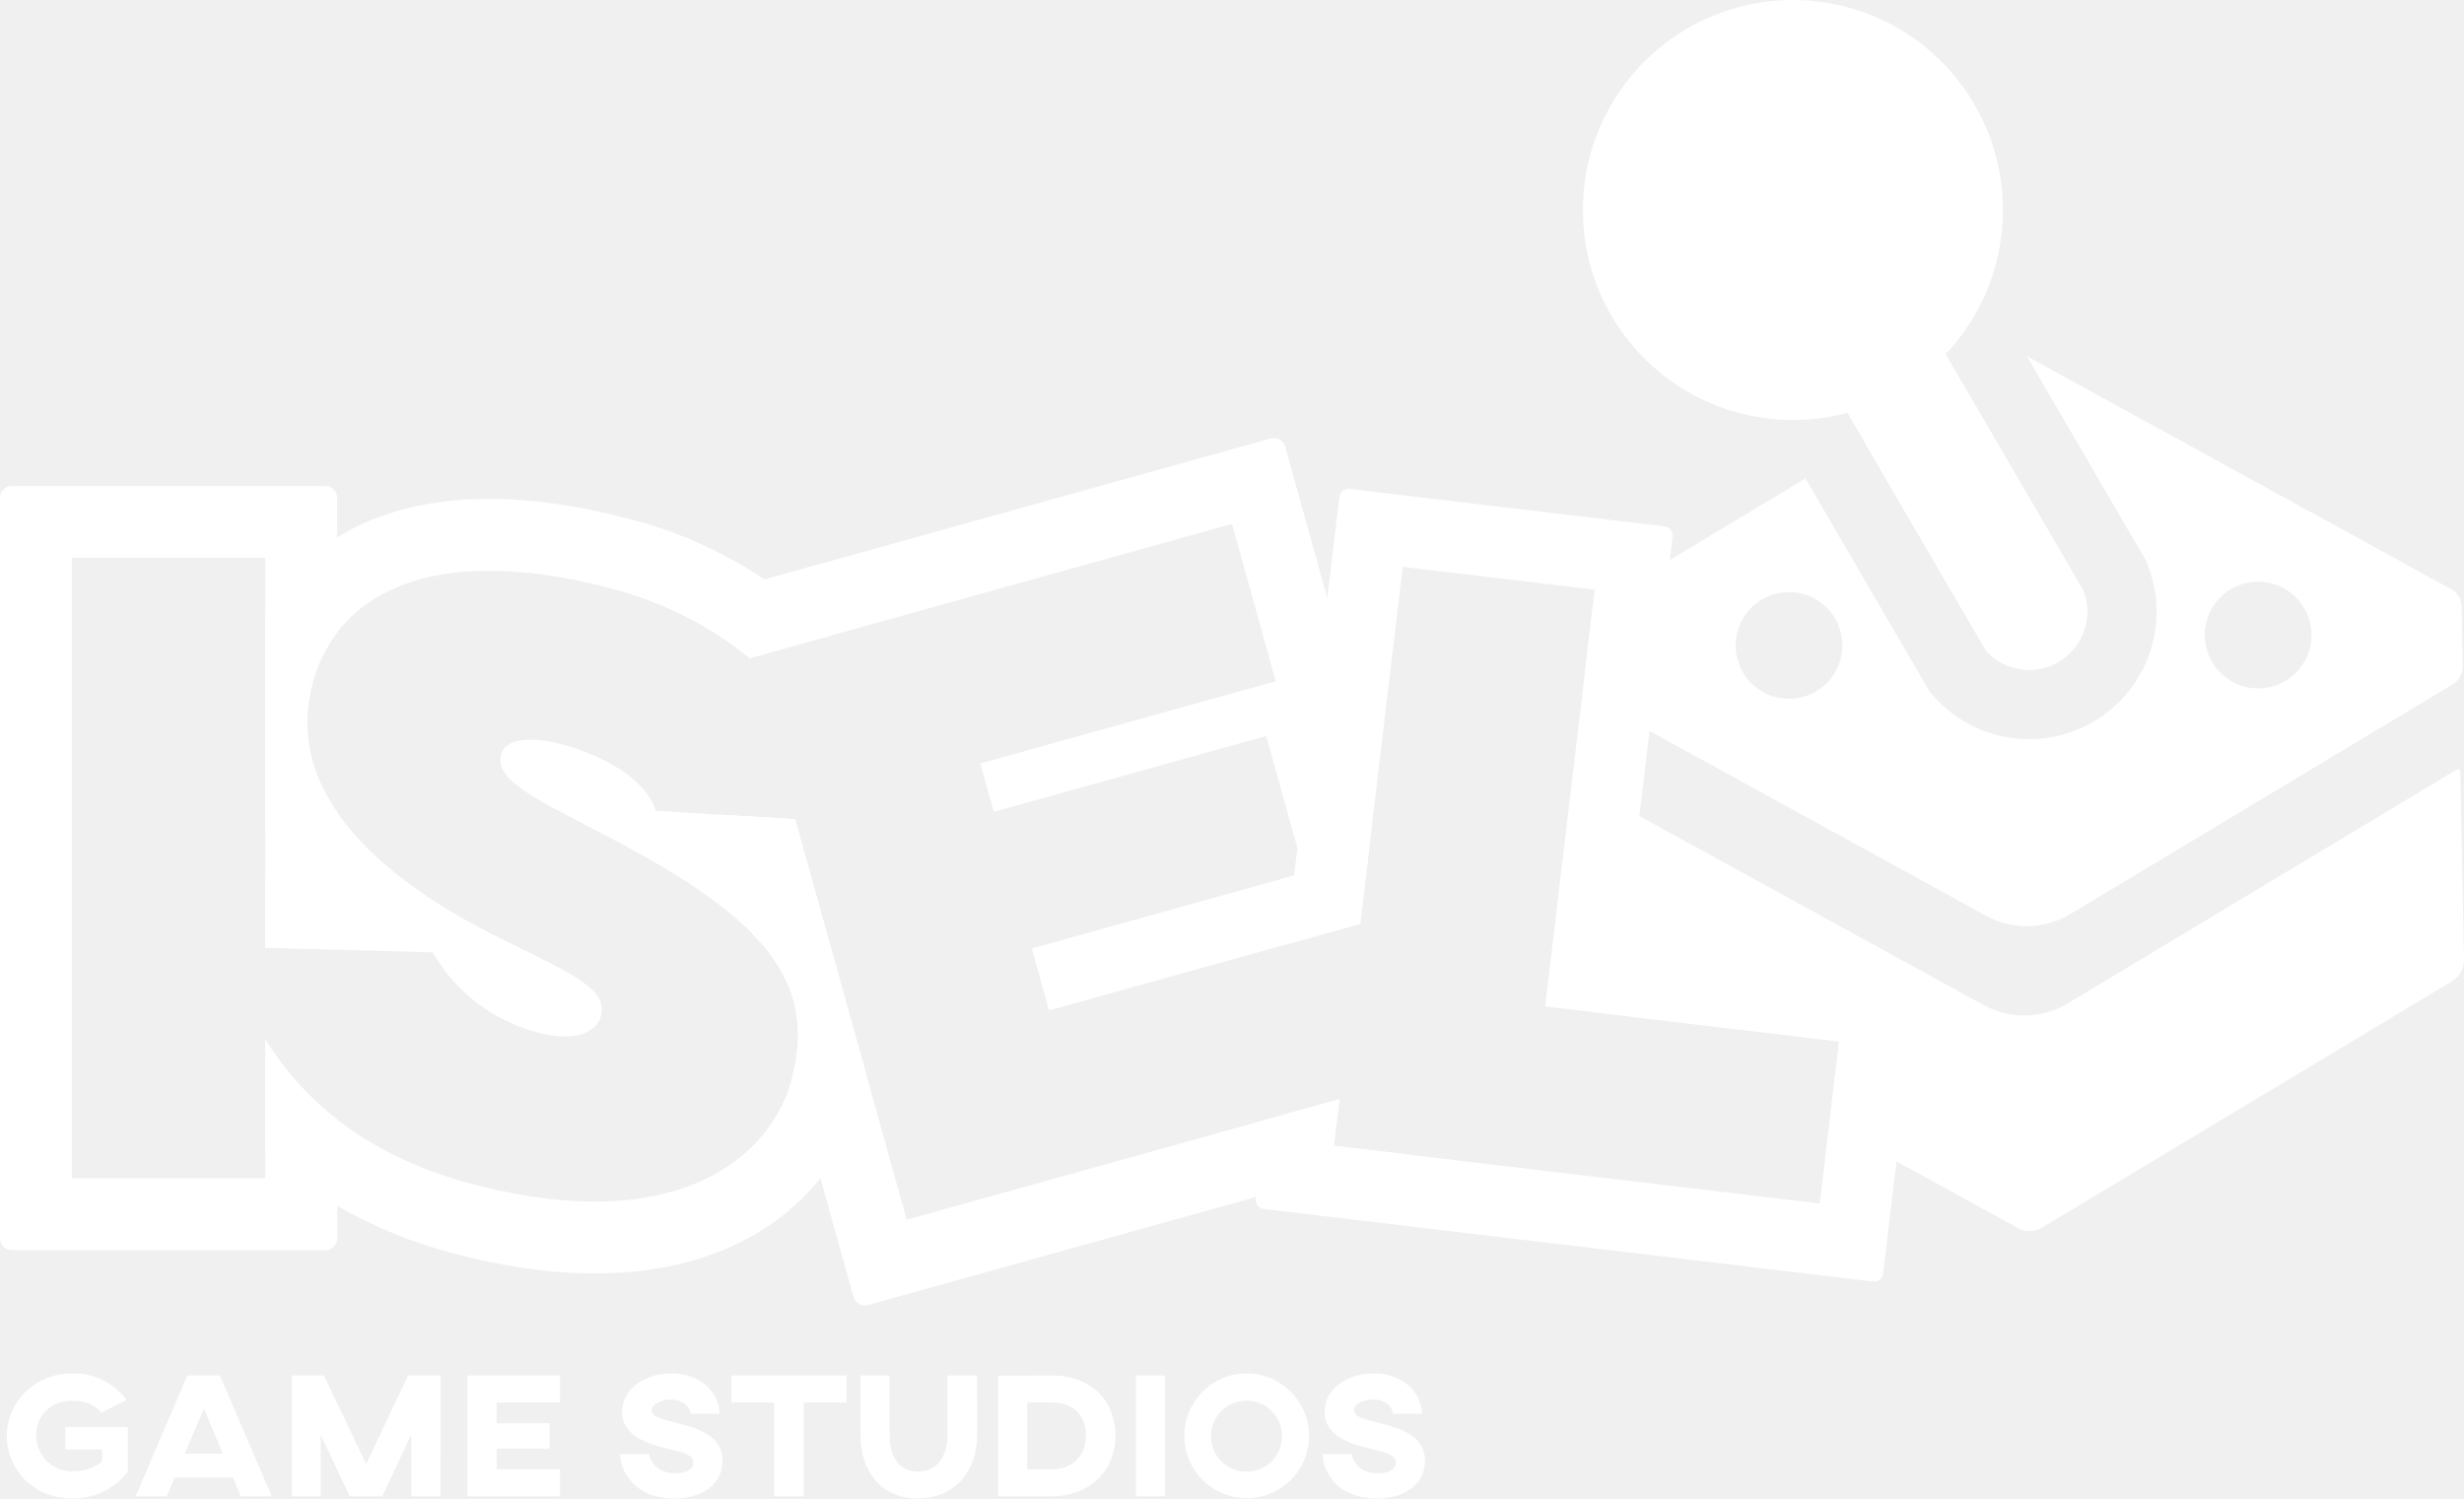
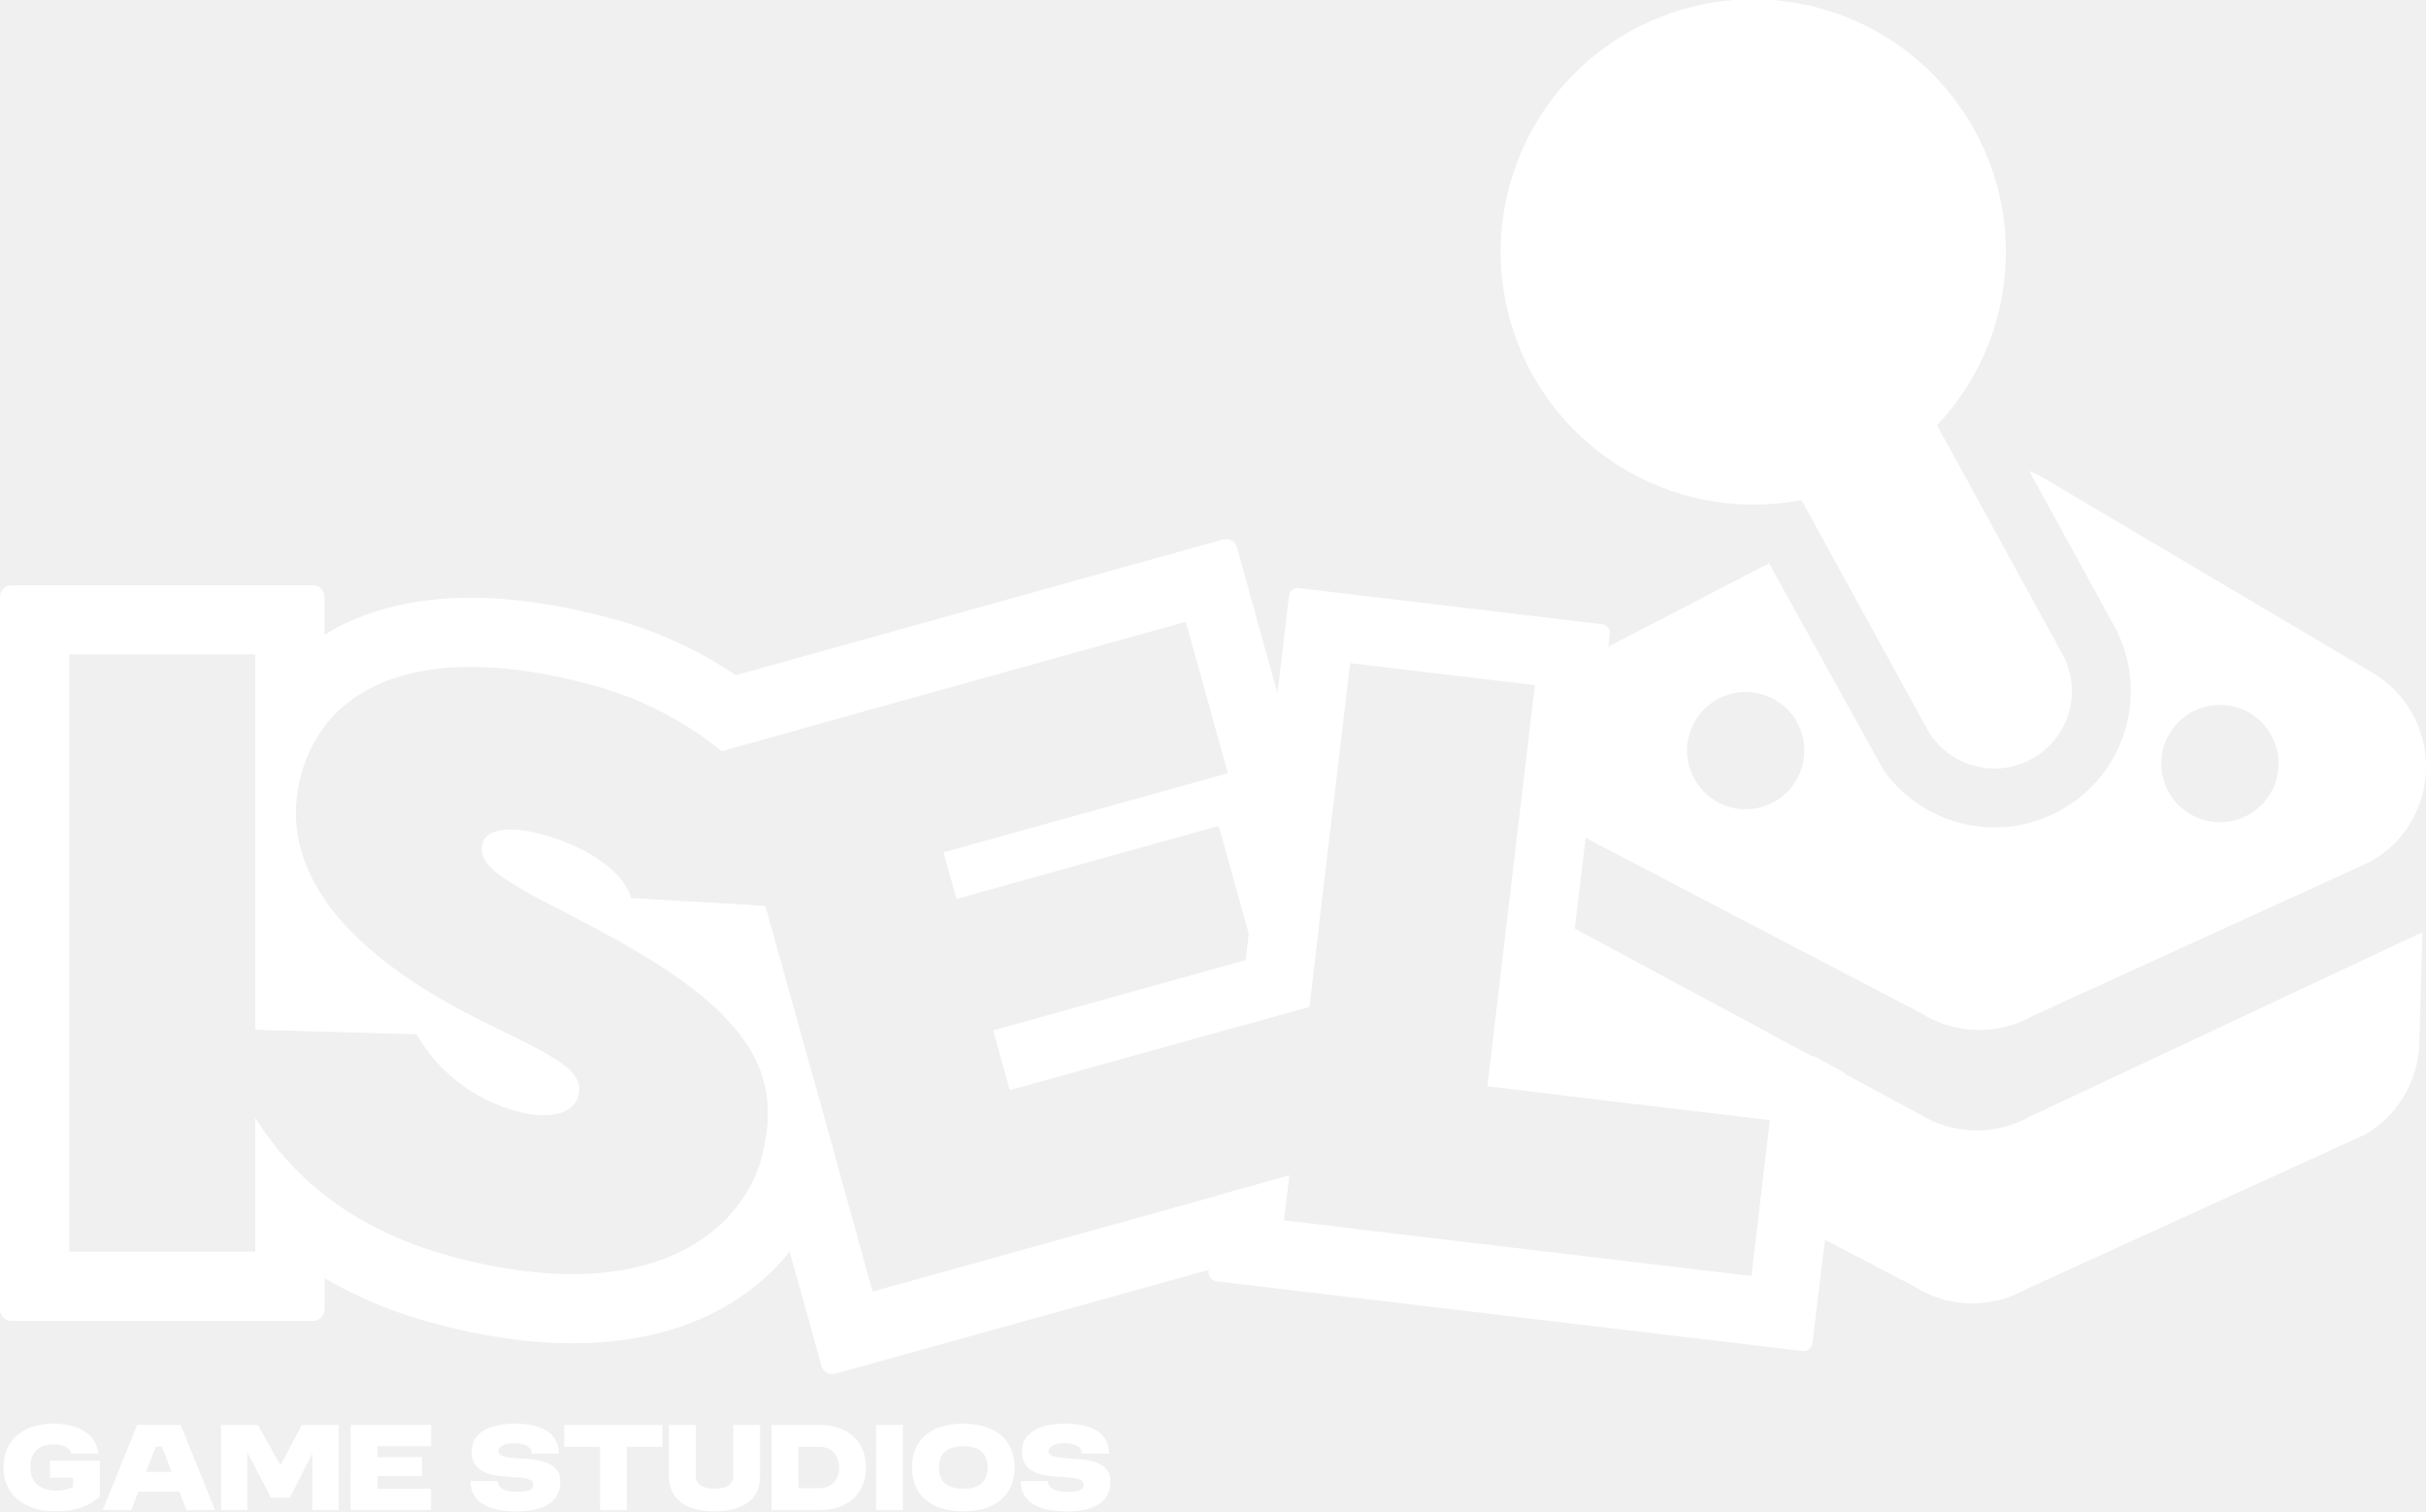
- <svg xmlns="http://www.w3.org/2000/svg" id="Layer_1" data-name="Layer 1" viewBox="0 0 1444.4 878.5">
+ <svg xmlns="http://www.w3.org/2000/svg" viewBox="0 0 934.33 582">
  <defs>
-     <style>.cls-1{fill:#fff;}.cls-2{isolation:isolate;}</style>
+     <style>.cls-1{fill:#fff;}</style>
  </defs>
-   <path class="cls-1" d="M1444.91,562.75a14.1,14.1,0,0,1-6.81,12.34l-240.57,144.6a14.08,14.08,0,0,1-14,.27l-71.27-39.12-39.41-21.63h0l5.8-48.7L958,596.16h0l-20-11a14.09,14.09,0,0,1-7.3-12.07l-2.16-110.58a1.3,1.3,0,0,1,1.27-1.33,1.27,1.27,0,0,1,.66.16l31.09,17.08,201.79,110.79a49.41,49.41,0,0,0,49.27-1l228.13-137.13a1.3,1.3,0,0,1,1.8.4,1.27,1.27,0,0,1,.2.69Z" transform="translate(-0.51 0.02)" />
-   <path class="cls-1" d="M1157.47,369l-63.75-109.46,54.58-32.79,2.86-1.72,65,111.65,5.6,9.56a34.12,34.12,0,0,1-56.89,35.42Z" transform="translate(-0.51 0.02)" />
-   <path class="cls-1" d="M1443.59,355.57a11.87,11.87,0,0,0-6.16-10.16L1189.17,209.09c-.13-.08-.29-.16-.45-.24l62.55,107.39,7.26,12.36,1.19,3.12a74.73,74.73,0,0,1-124.62,77.57l-3-3.23-9.74-16.57-63.46-109-79.48,47.76L935.1,354.89c-.32.19-.62.4-.92.62l-4.44,37.27.12,8.28A11.88,11.88,0,0,0,936,411.24l31.47,17.27,197.34,108.36a49.42,49.42,0,0,0,49.25-1l224.29-134.74a11.83,11.83,0,0,0,5.74-10.41Zm-393.75,54.05a31.28,31.28,0,1,1,30.66-31.89A31.28,31.28,0,0,1,1049.84,409.62Zm275-6.07a31.29,31.29,0,1,1,30.67-31.9,31.29,31.29,0,0,1-30.67,31.9h0Z" transform="translate(-0.51 0.02)" />
-   <path class="cls-1" d="M1224.06,358.78a34.12,34.12,0,0,1-59.15,22.92l-7.44-12.7-63.75-109.46L1083.48,242l-18.19-31.25,58.32-33L1141,207.58,1151.16,225l65,111.65,5.6,9.56A34,34,0,0,1,1224.06,358.78Z" transform="translate(-0.51 0.02)" />
-   <path class="cls-1" d="M1174.6,124a123,123,0,0,1-123.81,122.18h-.19a112.17,112.17,0,0,1-12.09-.68A123.1,123.1,0,1,1,1174.6,124Z" transform="translate(-0.51 0.02)" />
-   <path class="cls-1" d="M191.17,284.89H7.51a7,7,0,0,0-7,7v434a7,7,0,0,0,7,7H191.17a7,7,0,0,0,7-7h0V656.31A177.65,177.65,0,0,1,156,609.38v81.31H42.66V327H156V555.52l42.16,1.19V476.2c-14.76-21.48-22.16-46.7-14.49-75.46a85.15,85.15,0,0,1,14.49-30V291.9a7,7,0,0,0-7-7Z" transform="translate(-0.51 0.02)" />
-   <path class="cls-1" d="M440.28,385.73l.12.39A205.13,205.13,0,0,0,392,356.47,222.47,222.47,0,0,0,360,345.29c-81.56-21.79-135.75-8.78-161.86,25.45a85.15,85.15,0,0,0-14.49,30c-7.67,28.76-.27,54,14.49,75.46,24.26,35.32,68.36,60.55,97.82,74.94,44.32,21.61,60.81,29.54,56.74,44.73-2.9,10.9-17.89,14.52-36.68,9.5-17.8-4.75-44.34-16.84-61.85-47.08l-56-1.58-42.16-1.19V513.37l3.31.09a7,7,0,0,0,5.86-11.08,155,155,0,0,1-9.17-14.44V358.14a122.09,122.09,0,0,1,38.49-40.81c1.21-.8,2.44-1.58,3.67-2.34,24.26-15,54.2-22.53,89.12-22.53,25.37,0,53.5,4.07,83.63,12.11a255.77,255.77,0,0,1,77.69,35.09,235.92,235.92,0,0,1,39,32.91Z" transform="translate(-0.51 0.02)" />
-   <path class="cls-1" d="M508.36,630q-1.2,6.81-3.1,13.9a128,128,0,0,1-23.77,46.77c-25,31.29-67.8,55.83-132.37,55.83-25.74,0-53.94-4-83.79-12a270.45,270.45,0,0,1-67.11-27.61,231.66,231.66,0,0,1-42.16-31.52v-66a177.65,177.65,0,0,0,42.16,46.93c19.95,15.55,45.44,28.79,78,37.5,122.14,32.64,176.49-16.56,188.29-60.74.15-.57.29-1.13.42-1.7,8.18-32.18,1.87-58.24-23.4-84-16.79-17.13-41.94-34.13-76.8-52.74-46.53-24.85-74.79-36-70.4-52.36,2.78-10.46,19.82-10.09,35.84-5.82,23,6.15,48.91,19.8,54.77,38.9l37.16,2.22,44.49,2.67Z" transform="translate(-0.51 0.02)" />
-   <path class="cls-1" d="M803.83,491.66l-5.94,49.9-43.42,12.09h0l-139,38.69L605.36,556l153.9-42.86,1.87-15.69-18.38-66L583.07,475.9l-7.89-28.35,173.18-48.21L722.7,307.11,487.6,372.57l-47.32,13.16.12.39A205.13,205.13,0,0,0,392,356.47a6.92,6.92,0,0,1,3.16-1.91l53.49-14.9,296.62-82.58a7,7,0,0,1,8.63,4.86h0l24.73,88.83,19.8,71.11a7,7,0,0,1-4.86,8.62h0a7,7,0,0,0-5.12,6.73,6.69,6.69,0,0,0,.26,1.89l14,50.08A7,7,0,0,0,803.83,491.66Z" transform="translate(-0.51 0.02)" />
-   <path class="cls-1" d="M826.05,676.85l-89.2,24.84L509.41,765a7,7,0,0,1-8.62-4.86v0l-19.33-69.42-16.52-59.35c8.18-32.18,1.87-58.24-23.4-84l-19.43-69.8,44.49,2.67L508.36,630,532,715l210.28-58.53,43.44-12.09-3.26,27.3Z" transform="translate(-0.51 0.02)" />
-   <path class="cls-1" d="M1124.36,579.3l-12.09,101.54-7.91,65.74a5.31,5.31,0,0,1-5.87,4.66h0L741.36,708.74a5.33,5.33,0,0,1-4.67-5.92h0l.13-1.13,5.38-45.25,43.44-12.09-3.26,27.3,43.64,5.2h0l241.23,28.7,5.51-46.34h0l5.8-48.7L957.92,596.16h0L906.29,590l23.46-197.19,4.44-37.27,1.17-9.85L822.8,332.29l-19,159.38-5.94,49.9-43.42,12.09,4.81-40.5,1.87-15.69,17.45-146.68,7.09-59.54a5.31,5.31,0,0,1,5.91-4.66h0l184.8,22A5.32,5.32,0,0,1,981,314.5h0l-1.63,13.78L967.46,428.55l-5.94,49.91-8.29,69.78a5.32,5.32,0,0,0,4.64,5.92h0l161.73,19.24a5.34,5.34,0,0,1,4.75,5.89Z" transform="translate(-0.51 0.02)" />
-   <path class="cls-1" d="M899.36,648.6" transform="translate(-0.51 0.02)" />
-   <g class="cls-2">
-     <g class="cls-2">
-       <path class="cls-1" d="M74.72,820.64l-14.79,7.5c-3.55-4.48-9.07-7-17.2-7-12.4,0-21,8.65-21,20.43a20.89,20.89,0,0,0,21.26,20.95c7.61,0,13.65-2.4,17.4-5.94v-6.88H38.77V836.59H75.45v26.26c-.52,1-11.67,15.63-32.41,15.63-23.45,0-38.56-17.61-38.56-36.68,0-19.7,16.16-36.69,38.46-36.69A38.94,38.94,0,0,1,74.72,820.64Z" transform="translate(-0.51 0.02)" />
-     </g>
-     <g class="cls-2">
-       <path class="cls-1" d="M137.05,866.18H102.87l-4.69,11.05H80l30.33-70.87h19.07l30.43,70.87H141.63Zm-5.94-14-11.05-26.47-11.25,26.47Z" transform="translate(-0.51 0.02)" />
-       <path class="cls-1" d="M258.78,877.23h-17.2V841.07l-17,36.16H205.52l-17-36.16v36.16H171.44V806.36h19l24.7,52,24.59-52h19.08Z" transform="translate(-0.51 0.02)" />
-       <path class="cls-1" d="M328.81,806.36V822.2h-37.2v12.2h31.05v14.8H291.61v12.19h37.2v15.84H274.52V806.36Z" transform="translate(-0.51 0.02)" />
-     </g>
-     <g class="cls-2">
-       <path class="cls-1" d="M422.3,828.77h-17c0-3.55-4.17-8.34-11.47-8.34-5.1,0-11.36,2.29-11.36,6.36,0,3.44,4.69,4.79,14.7,7.4,11.15,2.92,26.88,6.67,26.88,22.3,0,13.55-11.88,22-28.45,22-22.19,0-31.47-15-31.47-26.05h17s1.35,11.25,15.42,11.25c7.61,0,10.42-3.23,10.42-6.25,0-4.48-5.94-6-12.5-7.61-10.63-2.5-29.29-6.46-29.29-22.2,0-12.92,12.72-22.51,28.87-22.51C412.51,805.11,422.3,817.72,422.3,828.77Z" transform="translate(-0.51 0.02)" />
-     </g>
-     <g class="cls-2">
-       <path class="cls-1" d="M496.81,822.2H471.7v55H454.4v-55H429.28V806.36h67.53Z" transform="translate(-0.51 0.02)" />
-       <path class="cls-1" d="M573.31,840.86c0,23.45-14.8,37.62-34.6,37.62-20.11,0-33.77-14.17-33.77-37.62v-34.5H522v34.5c0,13.65,5.83,21.78,16.67,21.78,10.63,0,17.3-8.13,17.3-21.78v-34.5h17.3Z" transform="translate(-0.51 0.02)" />
-       <path class="cls-1" d="M654.39,841.69c0,20.64-15.32,35.54-37.41,35.54H585.61V806.47l31.37-.11C640.32,806.26,654.39,821.27,654.39,841.69Zm-51.69,19.7H617c11.88,0,20.11-7.82,20.11-19.7,0-12.71-8-19.49-20.11-19.49H602.7Z" transform="translate(-0.51 0.02)" />
-       <path class="cls-1" d="M683.47,877.23H666.38V806.36h17.09Z" transform="translate(-0.51 0.02)" />
-       <path class="cls-1" d="M767.89,841.8a36.58,36.58,0,1,1-36.58-36.69A36.72,36.72,0,0,1,767.89,841.8Zm-57.53,0a20.85,20.85,0,1,0,20.95-20.74A20.86,20.86,0,0,0,710.36,841.8Z" transform="translate(-0.51 0.02)" />
-       <path class="cls-1" d="M834.07,828.77h-17c0-3.55-4.17-8.34-11.46-8.34-5.11,0-11.36,2.29-11.36,6.36,0,3.44,4.69,4.79,14.69,7.4,11.15,2.92,26.89,6.67,26.89,22.3,0,13.55-11.88,22-28.45,22-22.2,0-31.48-15-31.48-26.05h17s1.36,11.25,15.43,11.25c7.6,0,10.42-3.23,10.42-6.25,0-4.48-5.94-6-12.51-7.61-10.63-2.5-29.28-6.46-29.28-22.2,0-12.92,12.71-22.51,28.86-22.51C824.27,805.11,834.07,817.72,834.07,828.77Z" transform="translate(-0.51 0.02)" />
+   <g id="Layer_2" data-name="Layer 2">
+     <g id="Layer_1-2" data-name="Layer 1">
+       <path class="cls-1" d="M913.8,259.12,787.23,184.19a42.91,42.91,0,0,0-5.73-2.83l32.67,59.56a52.47,52.47,0,0,1-88.73,55.69l-5.77-10.41-38.38-69.27-65.77,34.12a41.87,41.87,0,0,0-3.28,72.44l127.4,66.57a41.85,41.85,0,0,0,43.21,1.15l130.26-59.46a41.84,41.84,0,0,0,21.2-35.27v-.19A41.85,41.85,0,0,0,913.8,259.12ZM671.7,311.63a22.58,22.58,0,1,1,23.2-22A22.58,22.58,0,0,1,671.7,311.63Zm182.64,5a22.59,22.59,0,1,1,23.2-22A22.59,22.59,0,0,1,854.34,316.64Z" />
+       <path class="cls-1" d="M932.94,359l-1.18,42.79a41.82,41.82,0,0,1-21.21,35.27L780.29,496.48a41.83,41.83,0,0,1-43.2-1.15l-34.27-17.91-25.06-13.1.16-1.3.11-.91.19-1.63,3.48-29.18L610,422.77h0l-4.53-.54-4-.48a41.84,41.84,0,0,1-11-29.42l1.16-42.69,15,8.05,91,48.94,12.92,6.95,28.2,15.17a41.88,41.88,0,0,0,43.13,1.18Z" />
+       <path class="cls-1" d="M796,276.76a29.79,29.79,0,0,1-33.86,18.58h0a29.73,29.73,0,0,1-20.09-14.84l-20.79-37.88h0l-16.13-29.38-3.69-6.74-7.65-13.94a97.23,97.23,0,0,1-21.15,1.72c-1.3,0-2.59-.09-3.87-.18A97.29,97.29,0,1,1,746,163.8l8.81,16,2.52,4.59L773.52,214l20.77,37.87A29.7,29.7,0,0,1,796,276.76Z" />
+       <path class="cls-1" d="M120.56,225.4H4.43A4.43,4.43,0,0,0,0,229.83V504.27a4.42,4.42,0,0,0,4.43,4.42H120.56a4.42,4.42,0,0,0,4.43-4.42h0v-44a112.42,112.42,0,0,1-26.67-29.68V482H26.65V252H98.32v144.5l26.66.76V346.38c-9.33-13.59-14-29.54-9.16-47.72a54,54,0,0,1,9.16-19V229.83a4.42,4.42,0,0,0-4.42-4.42Z" />
+       <path class="cls-1" d="M278.09,289.17l.07.24a130.18,130.18,0,0,0-30.6-18.75,140.58,140.58,0,0,0-20.24-7.06C175.75,249.82,141.48,258,125,279.69a53.78,53.78,0,0,0-9.16,19c-4.85,18.18-.17,34.15,9.16,47.72,15.34,22.33,43.23,38.28,61.86,47.38,28,13.67,38.45,18.68,35.88,28.29-1.84,6.89-11.32,9.18-23.2,6a63.46,63.46,0,0,1-39.11-29.78l-35.41-1-26.66-.76V369.88l2.09.06a4.43,4.43,0,0,0,3.71-7,96.38,96.38,0,0,1-5.8-9.13V271.72a77.26,77.26,0,0,1,24.34-25.81c.76-.5,1.54-1,2.32-1.47,15.34-9.49,34.27-14.25,56.35-14.25,16,0,33.83,2.57,52.89,7.66A161.4,161.4,0,0,1,283.35,260,148.64,148.64,0,0,1,308,280.85Z" />
+       <path class="cls-1" d="M321.14,443.63q-.76,4.31-2,8.79a81,81,0,0,1-15,29.57c-15.8,19.79-42.87,35.31-83.7,35.31-16.28,0-34.11-2.53-53-7.59A171.13,171.13,0,0,1,125,492.25a146.91,146.91,0,0,1-26.66-19.93V430.58A112.23,112.23,0,0,0,125,460.26c12.62,9.83,28.73,18.21,49.32,23.71C251.58,504.61,286,473.5,293.41,445.56c.09-.36.18-.71.26-1.07,5.18-20.35,1.19-36.83-14.79-53.12-10.62-10.83-26.52-21.58-48.57-33.35-29.42-15.71-47.29-22.76-44.51-33.11,1.75-6.61,12.53-6.38,22.66-3.68,14.54,3.89,30.93,12.52,34.63,24.6l23.5,1.41,28.13,1.68Z" />
+       <path class="cls-1" d="M508,356.15l-3.75,31.56-27.46,7.64h0l-87.89,24.47-6.4-23,97.32-27.11,1.18-9.92-11.62-41.73-101,28.11-5-17.93L472.9,297.77l-16.23-58.32L308,280.85l-29.92,8.32.07.24a130.18,130.18,0,0,0-30.6-18.75,4.35,4.35,0,0,1,2-1.2L283.38,260l187.56-52.22a4.42,4.42,0,0,1,5.46,3.07h0L492,267.06l12.52,45a4.43,4.43,0,0,1-3.07,5.45h0a4.43,4.43,0,0,0-3.08,5.45l8.86,31.67A4.44,4.44,0,0,0,508,356.15Z" />
+       <path class="cls-1" d="M522,473.26,465.62,489,321.8,529a4.43,4.43,0,0,1-5.45-3.08h0L304.13,482,293.68,444.5c5.17-20.35,1.18-36.83-14.8-53.12L266.6,347.24l28.13,1.69,26.41,94.7,14.94,53.75,133-37,27.47-7.65L494.46,470Z" />
+       <path class="cls-1" d="M710.47,413.22l0,.36-7,58.75h0l-.22,1.9-.19,1.54-.19,1.64L698,517.34a3.35,3.35,0,0,1-3.71,2.95L468.47,493.42a3.38,3.38,0,0,1-3-3.74l.08-.72,3.4-28.62,27.47-7.64L494.41,470l27.6,3.28L674.54,491.4l3.22-27.08.16-1.3.11-.91.19-1.63,3.48-29.18L610,422.77h0l-4.53-.54-4-.48-2.87-.34-25.75-3.08L585.4,312.1,587.32,296l.28-2.36,2.07-17.41.73-6.16.74-6.23-2.67-.31L520,255.38,508,356.16l-3.75,31.56-27.45,7.64,3-25.61,1.18-9.93,11-92.75,4.48-37.65a3.37,3.37,0,0,1,3.73-2.95h0L613.6,240l3.48.41a3.37,3.37,0,0,1,2.93,3.73l-.9,7.57-.13,1.15-7.54,63.41-.5,4.15-2,16.78-1.26,10.63-1,8.17-.2,1.71L605,370.81l-2.51,21.13a3.36,3.36,0,0,0,2.93,3.74l92.13,10.95,1.29.15h0Z" />
+       <path class="cls-1" d="M28.11,572.59v-3.51H19.25v-6.56H38.42V576.3c-3.9,3.79-9.88,5.7-16.75,5.7C9.1,582,1.33,575.52,1.33,565.13s7.5-16.86,19-16.86c10.07,0,16.87,4.18,17.53,11.55H27.41c-.31-2.18-3.05-3.59-6.87-3.59-5.7,0-8.86,3.2-8.86,8.87S15.31,574,21.59,574A12.83,12.83,0,0,0,28.11,572.59Z" />
+       <path class="cls-1" d="M52.83,548.74H69.58l13.24,32.79h-11l-2.74-7.1H53.3l-2.73,7.1h-11Zm13.32,18.11-3.79-9.76H60l-3.79,9.76Z" />
+       <path class="cls-1" d="M85.17,548.74H99.3L108,564.28l8.27-15.54h14.14v32.79H120.3V559.67l-8.66,17.1h-7.26l-9.14-17.45v22.21H85.17Z" />
+       <path class="cls-1" d="M135.07,548.74h31v8.2H145.38v4.21h17.14v7.26H145.38v4.92H166v8.2h-31Z" />
+       <path class="cls-1" d="M198.4,548.27c10.86,0,16.83,4.06,16.83,11.52H204.77c0-2.7-2.81-4-6.83-4-3.87,0-6,1.25-6,3.09s2.74,2.38,6,2.61c7.53.59,17.84.4,17.84,9.06,0,7.69-6,11.48-17,11.48-11.6,0-17.57-4.18-17.57-11.67h10.5c0,2.77,2.62,4.17,7.73,4.17,4.06,0,6-.89,6-2.69,0-2.38-3.32-2.73-7.61-3-6.83-.43-16.16-.66-16.16-9.83C181.62,552.17,187.75,548.27,198.4,548.27Z" />
+       <path class="cls-1" d="M231.09,557.17H217.35v-8.43H255.1v8.43H241.4v24.36H231.09Z" />
+       <path class="cls-1" d="M257.64,568.73v-20H268v19.75c0,3.13,2.58,4.84,7.22,4.84s7.19-1.71,7.19-4.84V548.74h10.3v20c0,8.43-6.36,13.27-17.49,13.27S257.64,577.16,257.64,568.73Z" />
+       <path class="cls-1" d="M297.16,548.74h18.58c10.82,0,17.77,6.4,17.77,16.39s-6.95,16.4-17.77,16.4H297.16Zm18.58,24.36c4.46,0,7.42-3.24,7.42-8s-3-7.93-7.42-7.93h-8.27V573.1Z" />
+       <path class="cls-1" d="M337.42,548.74h10.31v32.79H337.42Z" />
+       <path class="cls-1" d="M371,548.27c12.8,0,19.75,6.6,19.75,16.86S383.8,582,371,582s-19.76-6.6-19.76-16.87S358.15,548.27,371,548.27Zm0,25.06c6.52,0,9.37-3.12,9.37-8.2s-2.85-8.19-9.37-8.19-9.41,3.12-9.41,8.19S364.44,573.33,371,573.33Z" />
+       <path class="cls-1" d="M410.32,548.27c10.85,0,16.83,4.06,16.83,11.52H416.68c0-2.7-2.81-4-6.83-4-3.86,0-6,1.25-6,3.09s2.73,2.38,6,2.61c7.54.59,17.84.4,17.84,9.06,0,7.69-6,11.48-17,11.48-11.6,0-17.57-4.18-17.57-11.67h10.5c0,2.77,2.62,4.17,7.73,4.17,4.06,0,6-.89,6-2.69,0-2.38-3.32-2.73-7.62-3-6.83-.43-16.16-.66-16.16-9.83C393.53,552.17,399.66,548.27,410.32,548.27Z" />
    </g>
  </g>
</svg>
